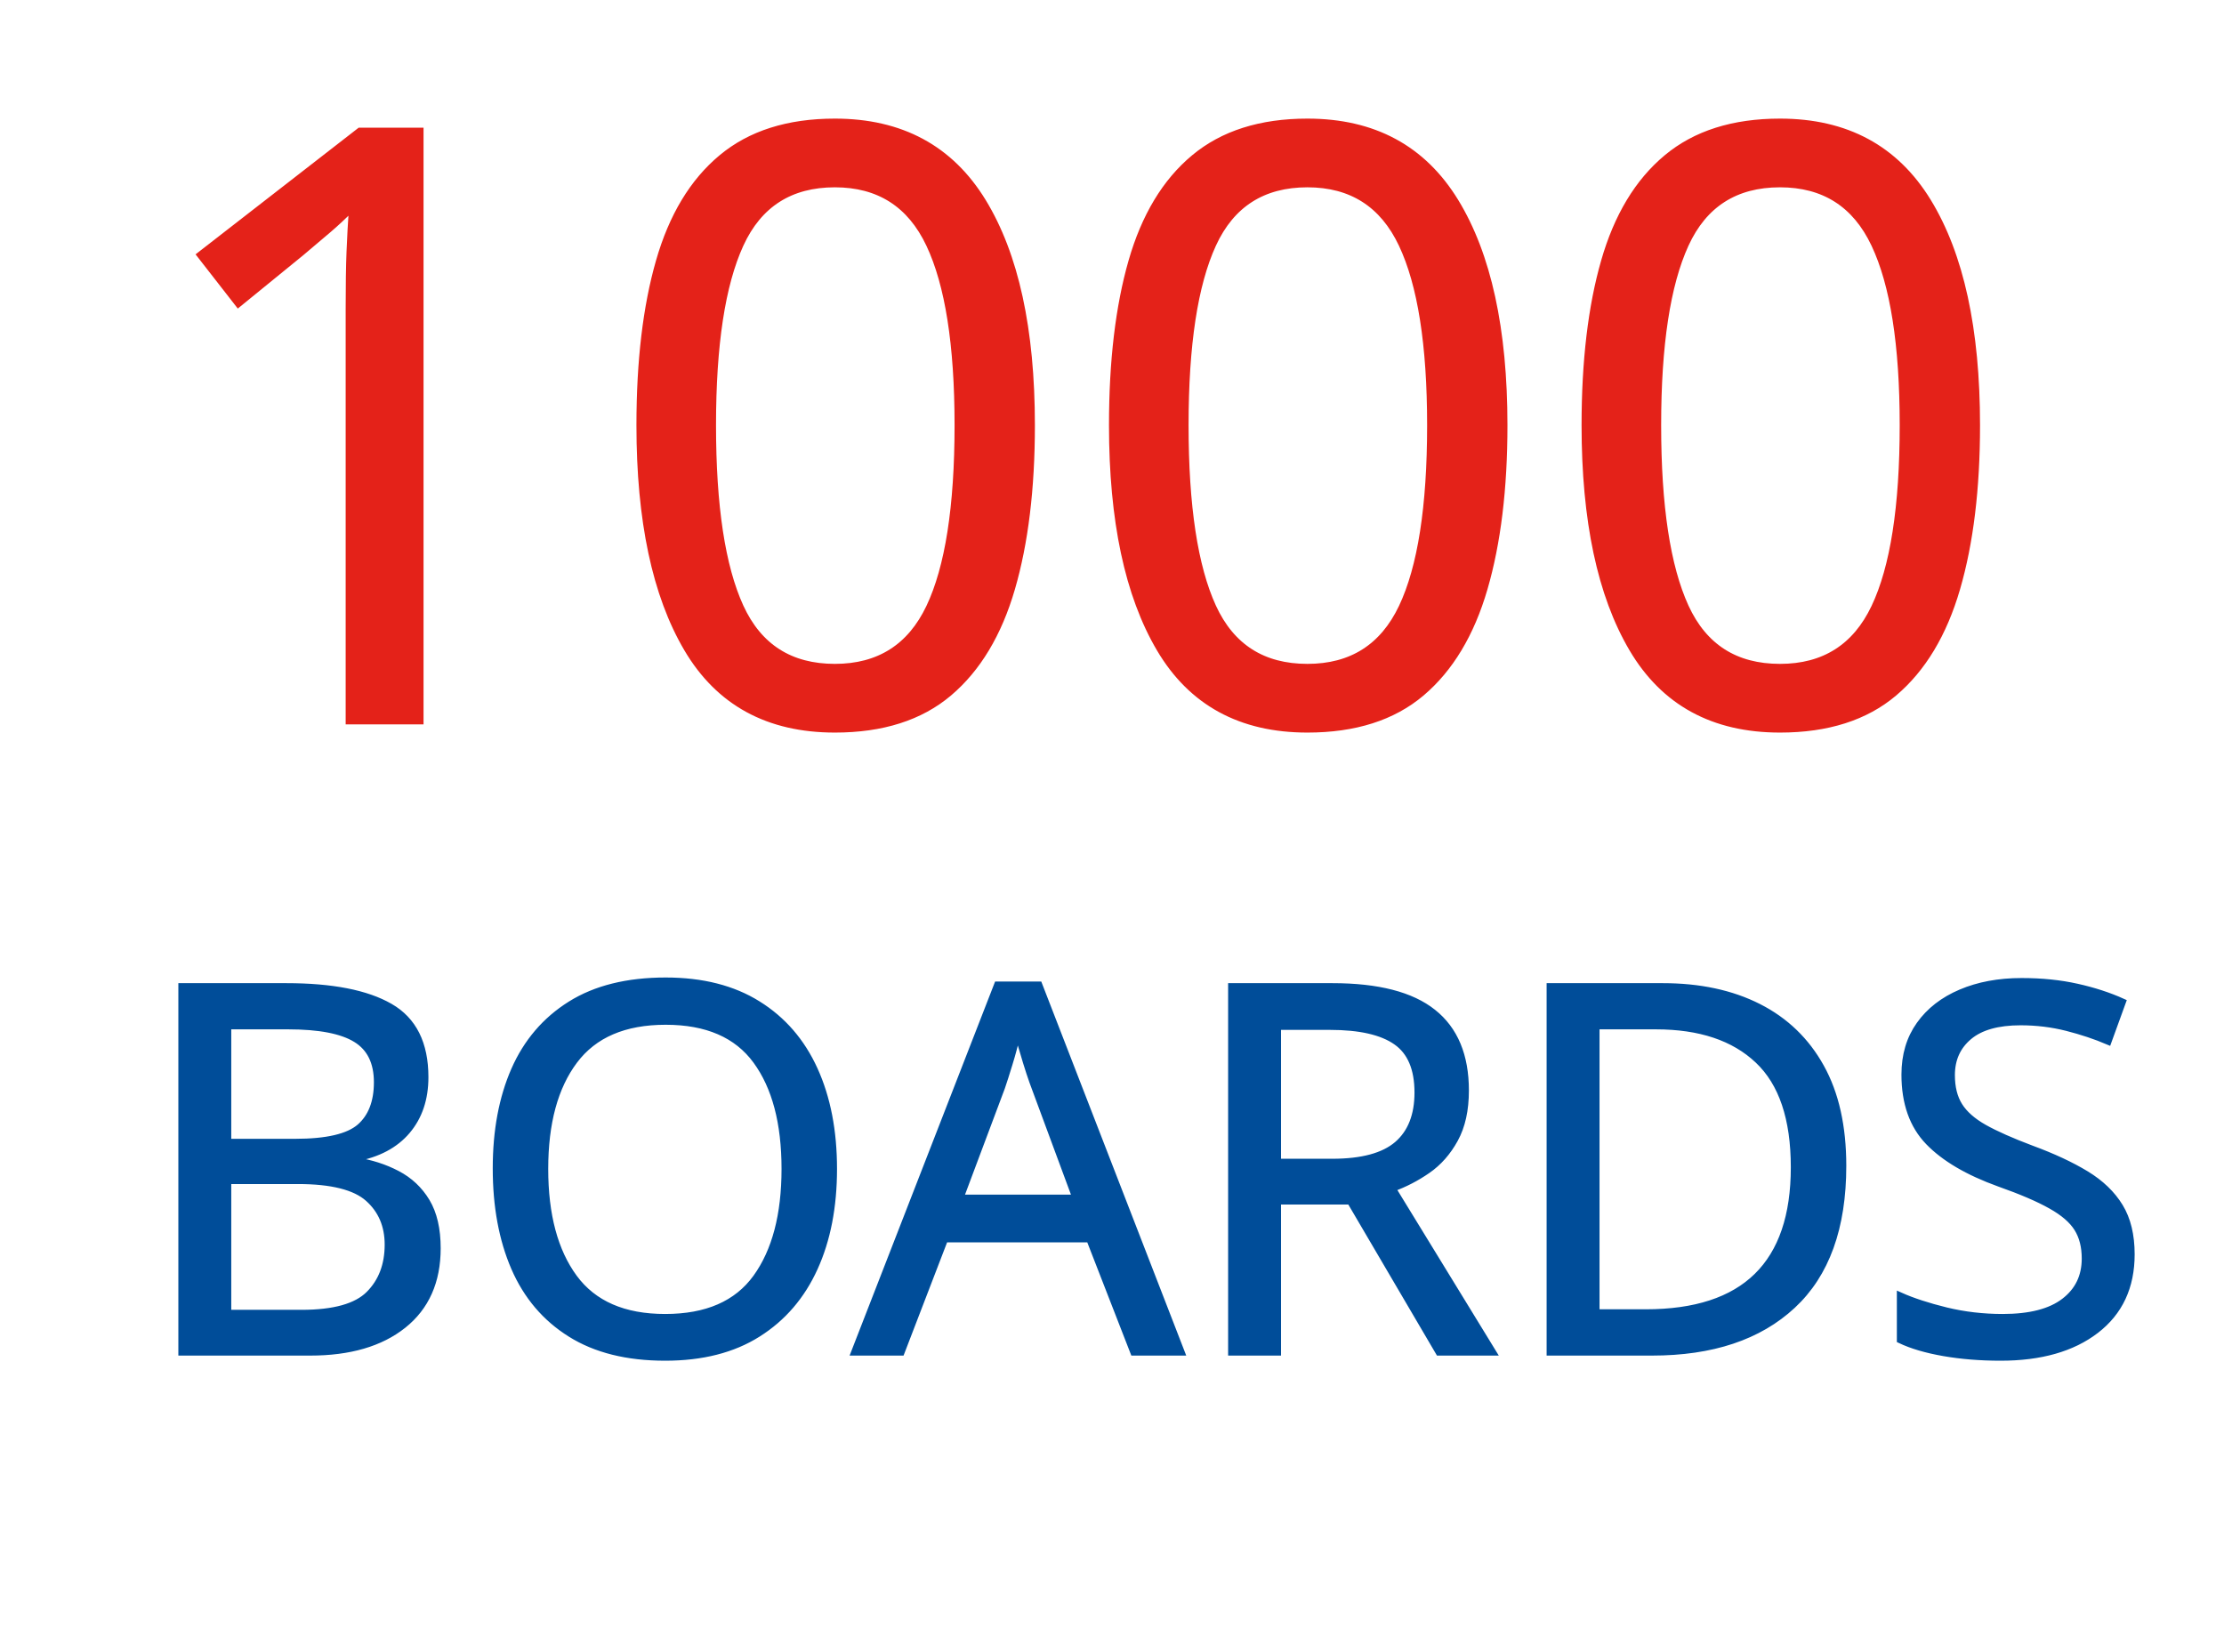
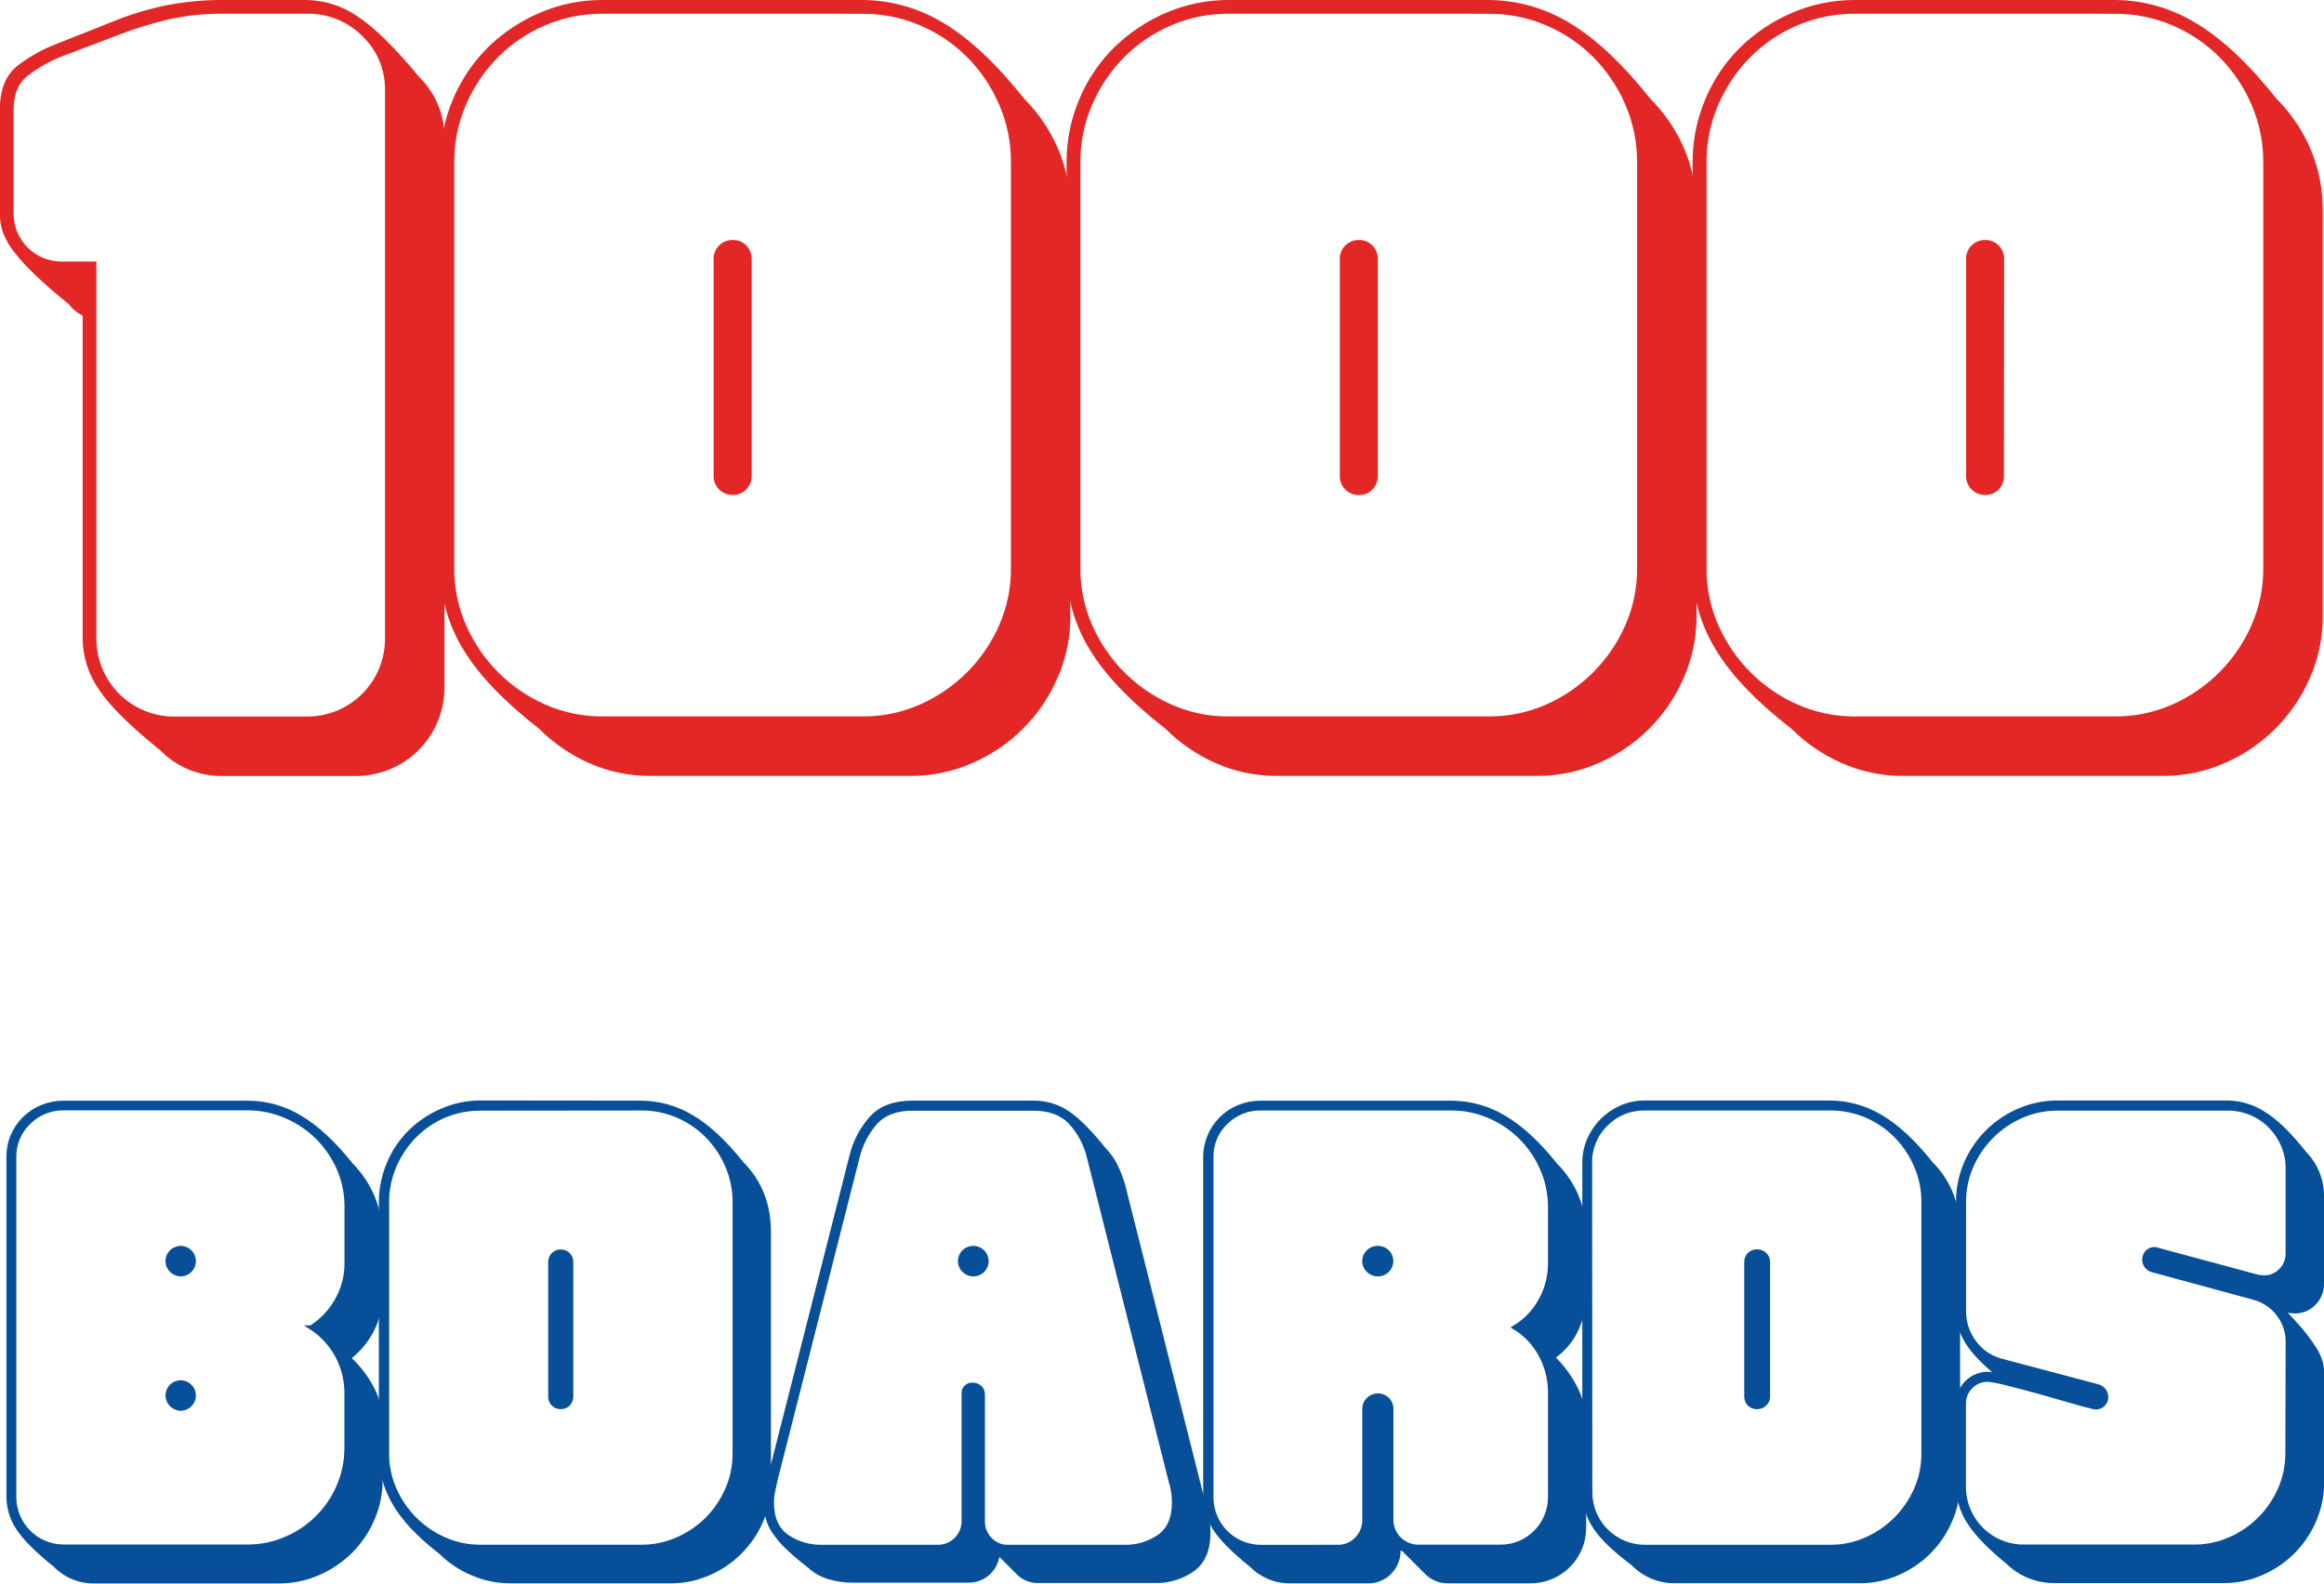
- <svg xmlns="http://www.w3.org/2000/svg" viewBox="0 0 325.73 241.95">
+ <svg xmlns="http://www.w3.org/2000/svg" id="Layer_1" data-name="Layer 1" viewBox="0 0 579.68 394.89">
  <defs>
-     <style>.cls-1{font-size:121px;fill:#e42219;stroke:#e42219;}.cls-1,.cls-2{stroke-miterlimit:10;font-family:BullyPulpitNF;}.cls-2{font-size:75px;fill:#004d99;stroke:#004d99;}</style>
+     <style>.cls-1{fill:#e32726;stroke:#e32726;}.cls-1,.cls-2{stroke-miterlimit:10;}.cls-2{fill:#074f98;stroke:#074f98;}</style>
  </defs>
-   <g id="Layer_2" data-name="Layer 2">
-     <g id="Layer_1-2" data-name="Layer 1">
-       <text class="cls-1" transform="translate(18.58 105.59)">1000</text>
-       <text class="cls-2" transform="translate(19.34 198.04)">BOARDS</text>
-     </g>
-   </g>
+   <path class="cls-1" d="M187.47,87.77a22.49,22.49,0,0,1,12.24,4q6.19,4,15.4,15.16a20.46,20.46,0,0,1,6.07,15V258.75a21.53,21.53,0,0,1-21.59,21.58H166.37a20.8,20.8,0,0,1-15.28-6.3q-11.16-9-15.16-15a22.19,22.19,0,0,1-4-12.37v-81a9,9,0,0,1-3.64-2.91q-5.08-4.11-8.36-7.27a50.28,50.28,0,0,1-5.22-5.7A17.13,17.13,0,0,1,112,145a13.89,13.89,0,0,1-.72-4.37V114.69q0-7.27,4.12-10.55a37.29,37.29,0,0,1,9.7-5.45l14.07-5.58a73.52,73.52,0,0,1,13.09-4,71.68,71.68,0,0,1,14.31-1.34ZM166.61,90.2a61.68,61.68,0,0,0-13.46,1.33,97.52,97.52,0,0,0-13,4l-14.07,5.34a35.5,35.5,0,0,0-8.61,4.85q-3.77,2.91-3.76,9v25.95A12.43,12.43,0,0,0,126.11,153h8.25v93.61a19.87,19.87,0,0,0,19.88,19.89h33.23a19.87,19.87,0,0,0,19.88-19.89V109.84a18.77,18.77,0,0,0-5.82-13.94,19.37,19.37,0,0,0-14.06-5.7Z" transform="translate(-110.82 -87.27)" />
+   <path class="cls-1" d="M325.94,87.77a38.69,38.69,0,0,1,20,5.7q9.58,5.7,20,18.8a39.45,39.45,0,0,1,8.36,12.37,38.19,38.19,0,0,1,3,15.27V241a37.17,37.17,0,0,1-3.16,15.16,40.23,40.23,0,0,1-21,21,37.19,37.19,0,0,1-15.15,3.15H273.32A36.91,36.91,0,0,1,258,277.18a40.93,40.93,0,0,1-12.37-8.49q-13.09-10.19-18.8-19.64a38.36,38.36,0,0,1-5.7-20.13V127.79a39.93,39.93,0,0,1,11.77-28.38,41.76,41.76,0,0,1,12.73-8.48,38.63,38.63,0,0,1,15.52-3.16ZM261.19,90.2a36.5,36.5,0,0,0-14.55,2.91,37.67,37.67,0,0,0-11.89,8,39,39,0,0,0-8.12,12,36.12,36.12,0,0,0-3,14.67V228.92a35.25,35.25,0,0,0,3,14.55,39,39,0,0,0,20,20,35.25,35.25,0,0,0,14.55,3h64.75a35.32,35.32,0,0,0,14.55-3,39,39,0,0,0,20-20,35.25,35.25,0,0,0,3-14.55V127.79a36.12,36.12,0,0,0-3-14.67,39,39,0,0,0-8.12-12,37.67,37.67,0,0,0-11.89-8,36.57,36.57,0,0,0-14.55-2.91Zm36.62,115.68A4.27,4.27,0,0,1,296.6,209a4,4,0,0,1-2.91,1.22,4.27,4.27,0,0,1-3.16-1.22,4.23,4.23,0,0,1-1.21-3.15V152a4.15,4.15,0,0,1,4.37-4.36,4,4,0,0,1,2.91,1.21,4.3,4.3,0,0,1,1.21,3.15Z" transform="translate(-110.82 -87.27)" />
+   <path class="cls-1" d="M482.12,87.77a38.69,38.69,0,0,1,20,5.7q9.58,5.7,20,18.8a39.65,39.65,0,0,1,8.37,12.37,38.19,38.19,0,0,1,3,15.27V241a37.33,37.33,0,0,1-3.15,15.16,40.32,40.32,0,0,1-21,21,37.23,37.23,0,0,1-15.16,3.15H429.5a37,37,0,0,1-15.28-3.15,40.93,40.93,0,0,1-12.37-8.49q-13.1-10.19-18.8-19.64a38.35,38.35,0,0,1-5.69-20.13V127.79a39.48,39.48,0,0,1,3.15-15.64,39,39,0,0,1,8.61-12.74,41.88,41.88,0,0,1,12.73-8.48,38.63,38.63,0,0,1,15.52-3.16ZM417.37,90.2a36.5,36.5,0,0,0-14.55,2.91,37.52,37.52,0,0,0-11.88,8,38.84,38.84,0,0,0-8.13,12,36.12,36.12,0,0,0-3,14.67V228.92a35.25,35.25,0,0,0,3,14.55,39.08,39.08,0,0,0,20,20,35.25,35.25,0,0,0,14.55,3h64.75a35.28,35.28,0,0,0,14.55-3,39,39,0,0,0,20-20,35.25,35.25,0,0,0,3-14.55V127.79a36.12,36.12,0,0,0-3-14.67,39,39,0,0,0-8.12-12,37.67,37.67,0,0,0-11.89-8,36.53,36.53,0,0,0-14.55-2.91ZM454,205.88a4.23,4.23,0,0,1-1.21,3.15,4,4,0,0,1-2.91,1.22,4.18,4.18,0,0,1-4.37-4.37V152a4.17,4.17,0,0,1,4.37-4.36,4,4,0,0,1,2.91,1.21A4.26,4.26,0,0,1,454,152Z" transform="translate(-110.82 -87.27)" />
+   <path class="cls-1" d="M638.31,87.77a38.68,38.68,0,0,1,20,5.7q9.59,5.7,20,18.8a39.48,39.48,0,0,1,8.37,12.37,38.19,38.19,0,0,1,3,15.27V241a37,37,0,0,1-3.16,15.16,40.25,40.25,0,0,1-21,21,37.2,37.2,0,0,1-15.16,3.15H585.68a37,37,0,0,1-15.28-3.15A41.05,41.05,0,0,1,558,268.69q-13.1-10.19-18.79-19.64a38.36,38.36,0,0,1-5.7-20.13V127.79a39.48,39.48,0,0,1,3.15-15.64,39,39,0,0,1,8.61-12.74A41.88,41.88,0,0,1,558,90.93a38.63,38.63,0,0,1,15.52-3.16ZM573.55,90.2A36.57,36.57,0,0,0,559,93.11a37.52,37.52,0,0,0-11.88,8,38.84,38.84,0,0,0-8.13,12,36.12,36.12,0,0,0-3,14.67V228.92a35.25,35.25,0,0,0,3,14.55,39.08,39.08,0,0,0,20,20,35.32,35.32,0,0,0,14.55,3h64.76a35.32,35.32,0,0,0,14.55-3,39,39,0,0,0,20-20,35.26,35.26,0,0,0,3-14.55V127.79a36.13,36.13,0,0,0-3-14.67,39,39,0,0,0-8.12-12,37.74,37.74,0,0,0-11.88-8,36.57,36.57,0,0,0-14.55-2.91Zm36.62,115.68A4.23,4.23,0,0,1,609,209a4,4,0,0,1-2.91,1.22,4.18,4.18,0,0,1-4.37-4.37V152a4.17,4.17,0,0,1,4.37-4.36,4,4,0,0,1,2.91,1.21,4.26,4.26,0,0,1,1.21,3.15Z" transform="translate(-110.82 -87.27)" />
+   <path class="cls-2" d="M124.64,477.76q-6.92-5.56-9.32-9.32a14.1,14.1,0,0,1-2.4-7.67V376a13.6,13.6,0,0,1,1-5.34,13.77,13.77,0,0,1,2.93-4.36,13.53,13.53,0,0,1,4.44-2.93,14.06,14.06,0,0,1,5.41-1.05h46a25.26,25.26,0,0,1,13,3.68q6.24,3.69,12.7,11.8a25.46,25.46,0,0,1,7.37,18V410a19.38,19.38,0,0,1-2.11,9,20.32,20.32,0,0,1-5.86,7,27.35,27.35,0,0,1,6.16,8.19,18.9,18.9,0,0,1,1.81,7.89v14.13a24.59,24.59,0,0,1-2,9.92,25.87,25.87,0,0,1-5.49,8.12,26.21,26.21,0,0,1-8.12,5.49,24.58,24.58,0,0,1-9.92,2h-46A13.09,13.09,0,0,1,124.64,477.76Zm63.74-59.38a18.7,18.7,0,0,0,6.46-6.84,18.25,18.25,0,0,0,2.41-9.09V388.32a23.47,23.47,0,0,0-1.95-9.55A25.28,25.28,0,0,0,190,371a25,25,0,0,0-7.81-5.26,23.66,23.66,0,0,0-9.47-2h-46a12,12,0,0,0-8.72,3.54,11.6,11.6,0,0,0-3.61,8.64v84.78a12.33,12.33,0,0,0,12.33,12.33h46a23.49,23.49,0,0,0,9.47-2,24.65,24.65,0,0,0,13.08-13.07,23.66,23.66,0,0,0,1.95-9.48V434.46a19.34,19.34,0,0,0-8.87-16.08Zm-32.32-19.84a3.31,3.31,0,0,1,0,6.61,3.33,3.33,0,0,1-2.48-1,3.15,3.15,0,0,1-1-2.32,3.21,3.21,0,0,1,1-2.34A3.36,3.36,0,0,1,156.06,398.54Zm0,33.52a3.31,3.31,0,0,1,0,6.61,3.36,3.36,0,0,1-2.48-1,3.26,3.26,0,0,1,0-4.66A3.37,3.37,0,0,1,156.06,432.06Z" transform="translate(-110.82 -87.27)" />
+   <path class="cls-2" d="M270.76,362.31a24.77,24.77,0,0,1,12.55,3.53q6.09,3.54,12.55,11.65,6.76,6.76,6.76,17.14v62.68a23.11,23.11,0,0,1-1.95,9.4,25,25,0,0,1-13,13,23.11,23.11,0,0,1-9.4,2H238.14a23.94,23.94,0,0,1-9.62-2,24.92,24.92,0,0,1-7.82-5.26q-8.12-6.31-11.5-12.18a24.47,24.47,0,0,1-3.38-12.47V387.11a24.53,24.53,0,0,1,2-9.69,23.93,23.93,0,0,1,5.34-7.89,25.65,25.65,0,0,1,7.89-5.26,23.82,23.82,0,0,1,9.62-2Zm-40.14,1.5a22.54,22.54,0,0,0-9,1.81,23,23,0,0,0-7.36,5,23.86,23.86,0,0,0-5,7.44,22.29,22.29,0,0,0-1.88,9.09V449.8a21.76,21.76,0,0,0,1.88,9,24.25,24.25,0,0,0,12.4,12.4,21.92,21.92,0,0,0,9,1.88h40.14a21.87,21.87,0,0,0,9-1.88,24.13,24.13,0,0,0,7.37-5,24.39,24.39,0,0,0,5-7.36,21.92,21.92,0,0,0,1.88-9V387.11a22.45,22.45,0,0,0-1.88-9.09,24,24,0,0,0-5-7.44,23.06,23.06,0,0,0-7.37-5,22.49,22.49,0,0,0-9-1.81Zm22.7,71.71a2.64,2.64,0,0,1-.75,2,2.49,2.49,0,0,1-1.81.75,2.57,2.57,0,0,1-2.7-2.7V402.15a2.57,2.57,0,0,1,2.7-2.71,2.49,2.49,0,0,1,1.81.75,2.65,2.65,0,0,1,.75,2Z" transform="translate(-110.82 -87.27)" />
+   <path class="cls-2" d="M312.69,477.91a68.23,68.23,0,0,1-5.41-4.59,23.82,23.82,0,0,1-3.3-3.83,11.58,11.58,0,0,1-1.66-3.53,15.21,15.21,0,0,1-.45-3.84,16.86,16.86,0,0,1,.3-3.3c.2-1,.4-2,.6-2.86l20.45-80.42a21.9,21.9,0,0,1,5-9.47q3.45-3.76,10.22-3.76h30.21a15,15,0,0,1,8.5,2.56q3.83,2.55,9.24,9.32a14.52,14.52,0,0,1,2.78,4,29.08,29.08,0,0,1,1.88,5l20.3,80.43a19,19,0,0,1,.9,6q0,6.32-3.91,9.17a15.89,15.89,0,0,1-9.62,2.85h-29a6.78,6.78,0,0,1-5-2.1l-5-5a7.34,7.34,0,0,1-2.26,5,7.09,7.09,0,0,1-5.11,2H323.52a19.36,19.36,0,0,1-6.09-.9A11.77,11.77,0,0,1,312.69,477.91Zm40.89-45.25a2.46,2.46,0,0,1,1.66.68,2.23,2.23,0,0,1,.75,1.73v31.71a6.2,6.2,0,0,0,1.8,4.44,5.84,5.84,0,0,0,4.36,1.88h29a14.66,14.66,0,0,0,8.87-2.63c2.41-1.75,3.61-4.54,3.61-8.35a18,18,0,0,0-.9-5.71L382.44,376a19.71,19.71,0,0,0-4.58-8.72q-3.24-3.45-9.25-3.46H338.4q-6,0-9.17,3.46a20.14,20.14,0,0,0-4.51,8.72l-20.44,80.42c-.21.9-.4,1.83-.6,2.78a13.62,13.62,0,0,0-.3,2.93q0,5.72,3.68,8.35A15,15,0,0,0,316,473.1h28.86a6.42,6.42,0,0,0,6.32-6.32V435.07A2.12,2.12,0,0,1,353.58,432.66Zm0-34.12a3.31,3.31,0,1,1-2.33,5.63,3.14,3.14,0,0,1-1-2.32,3.31,3.31,0,0,1,3.3-3.31Z" transform="translate(-110.82 -87.27)" />
+   <path class="cls-2" d="M423,477.76q-6.91-5.56-9.24-9.32a14.35,14.35,0,0,1-2.33-7.67V376a13.6,13.6,0,0,1,1.05-5.34,13.77,13.77,0,0,1,2.93-4.36,13.59,13.59,0,0,1,4.43-2.93,14.14,14.14,0,0,1,5.42-1.05h47.65A25.61,25.61,0,0,1,486,366q6.32,3.69,12.78,11.8a24.49,24.49,0,0,1,7.22,18V410a20.59,20.59,0,0,1-2,9,17.13,17.13,0,0,1-5.86,6.84,28.16,28.16,0,0,1,5.94,8.19,19.44,19.44,0,0,1,1.88,8v26.31a13.33,13.33,0,0,1-13.38,13.37H472a7.41,7.41,0,0,1-5.42-2.25l-5.56-5.56-1.35-.75v.9a7.52,7.52,0,0,1-2.18,5.41,7.31,7.31,0,0,1-5.49,2.25H432.8A13.27,13.27,0,0,1,423,477.76Zm21.5-4.66a6.26,6.26,0,0,0,4.73-2,6.49,6.49,0,0,0,1.88-4.66V438.67a3.17,3.17,0,0,1,1-2.33,3.35,3.35,0,0,1,2.48-1,3.31,3.31,0,0,1,3.3,3.3v27.81a6.69,6.69,0,0,0,6.62,6.62h20.59a12.33,12.33,0,0,0,12.33-12.33V434.46a19.26,19.26,0,0,0-2.33-9.17,17.88,17.88,0,0,0-6.54-6.91,17.9,17.9,0,0,0,6.54-6.84,18.81,18.81,0,0,0,2.33-9.09V388.32a23.32,23.32,0,0,0-2-9.55,25,25,0,0,0-13-13,23.47,23.47,0,0,0-9.54-2H425.29a12,12,0,0,0-8.72,3.54A11.6,11.6,0,0,0,413,376v84.78a12.33,12.33,0,0,0,12.33,12.33Zm10.07-74.56a3.31,3.31,0,0,1,3.3,3.31,3.33,3.33,0,0,1-3.3,3.3,3.31,3.31,0,0,1-2.48-1,3.11,3.11,0,0,1-1-2.32,3.17,3.17,0,0,1,1-2.34A3.35,3.35,0,0,1,454.6,398.54Z" transform="translate(-110.82 -87.27)" />
+   <path class="cls-2" d="M506,377.34a14.29,14.29,0,0,1,1.2-5.86,15.5,15.5,0,0,1,8-8,14.25,14.25,0,0,1,5.86-1.2h46.3a24.74,24.74,0,0,1,12.55,3.53q6.09,3.54,12.55,11.65,6.76,6.76,6.77,17.14v62.68a23.12,23.12,0,0,1-2,9.4,25,25,0,0,1-13,13,23.1,23.1,0,0,1-9.39,2h-46.3a14.2,14.2,0,0,1-10.38-4.35q-7.06-5.26-9.62-9.32a15.62,15.62,0,0,1-2.55-8.42Zm1.5,82.23A13.61,13.61,0,0,0,521,473.1h46.3a21.92,21.92,0,0,0,9-1.88,24.25,24.25,0,0,0,12.4-12.4,21.92,21.92,0,0,0,1.88-9V387.11a22.45,22.45,0,0,0-1.88-9.09,23.86,23.86,0,0,0-5-7.44,23.13,23.13,0,0,0-7.36-5,22.54,22.54,0,0,0-9-1.81H521a13.19,13.19,0,0,0-9.55,3.91,13,13,0,0,0-4,9.62Zm44.34-24.05a2.51,2.51,0,0,1-.82,2,2.72,2.72,0,0,1-1.88.75,2.68,2.68,0,0,1-2-.75,2.64,2.64,0,0,1-.75-2V402.15a2.65,2.65,0,0,1,.75-2,2.68,2.68,0,0,1,2-.75,2.72,2.72,0,0,1,1.88.75,2.52,2.52,0,0,1,.82,2Z" transform="translate(-110.82 -87.27)" />
+   <path class="cls-2" d="M611.68,477q-7.21-5.86-9.84-10.23a16.67,16.67,0,0,1-2.63-8.71v-20.6a7.44,7.44,0,0,1,7.51-7.52,8.22,8.22,0,0,1,1.13.16c.55.1,1.18.25,1.88.45q-6-4.81-8.27-8.57a14.75,14.75,0,0,1-2.25-7.67V387.11a24,24,0,0,1,1.95-9.62,25.11,25.11,0,0,1,13.23-13.22,23.82,23.82,0,0,1,9.62-2h42.54a17.13,17.13,0,0,1,8.87,2.71q4.5,2.7,10.22,9.92A15.28,15.28,0,0,1,690,386.21v21.2a6.84,6.84,0,0,1-2,5,6.63,6.63,0,0,1-4.89,2,4.63,4.63,0,0,1-.75-.07l-2.25-.38c2.1,2.21,3.81,4.11,5.11,5.71a41.82,41.82,0,0,1,3,4.14,12.56,12.56,0,0,1,1.42,3.08,9.56,9.56,0,0,1,.38,2.55v27.81a23.11,23.11,0,0,1-2,9.4,24.94,24.94,0,0,1-13,13,23.06,23.06,0,0,1-9.39,2H623.26a16.41,16.41,0,0,1-6.47-1.27A16.09,16.09,0,0,1,611.68,477Zm69.75-55a11,11,0,0,0-2.33-6.92A11.42,11.42,0,0,0,673,411l-25.4-6.91a2.74,2.74,0,0,1-1.2-4.51,2.45,2.45,0,0,1,1.8-.75,1.67,1.67,0,0,1,.75.15l25.1,6.76a3.56,3.56,0,0,1,.68.08,4.28,4.28,0,0,0,.83.07,5.61,5.61,0,0,0,4.13-1.73,5.81,5.81,0,0,0,1.73-4.28v-21.2a14.32,14.32,0,0,0-1.2-5.86A15.58,15.58,0,0,0,677,368.1a14.76,14.76,0,0,0-10.45-4.29H624a21.89,21.89,0,0,0-9,1.88,24.16,24.16,0,0,0-12.4,12.4,21.8,21.8,0,0,0-1.88,9v27.21a12.89,12.89,0,0,0,2.48,7.67,12.05,12.05,0,0,0,6.69,4.66l24.35,6.46a2.76,2.76,0,0,1,1.43,1.05,2.87,2.87,0,0,1,.53,1.66,2.46,2.46,0,0,1-.76,1.8,2.64,2.64,0,0,1-1.95.75,1.67,1.67,0,0,1-.75-.15q-1.37-.3-5.26-1.42c-2.61-.76-5.34-1.53-8.2-2.34s-5.51-1.5-8-2.1a28.58,28.58,0,0,0-4.59-.9,5.91,5.91,0,0,0-6,6v20.6a14.89,14.89,0,0,0,15,15h42.39a21.92,21.92,0,0,0,9-1.88,24.16,24.16,0,0,0,12.4-12.4,21.92,21.92,0,0,0,1.88-9Z" transform="translate(-110.82 -87.27)" />
</svg>
